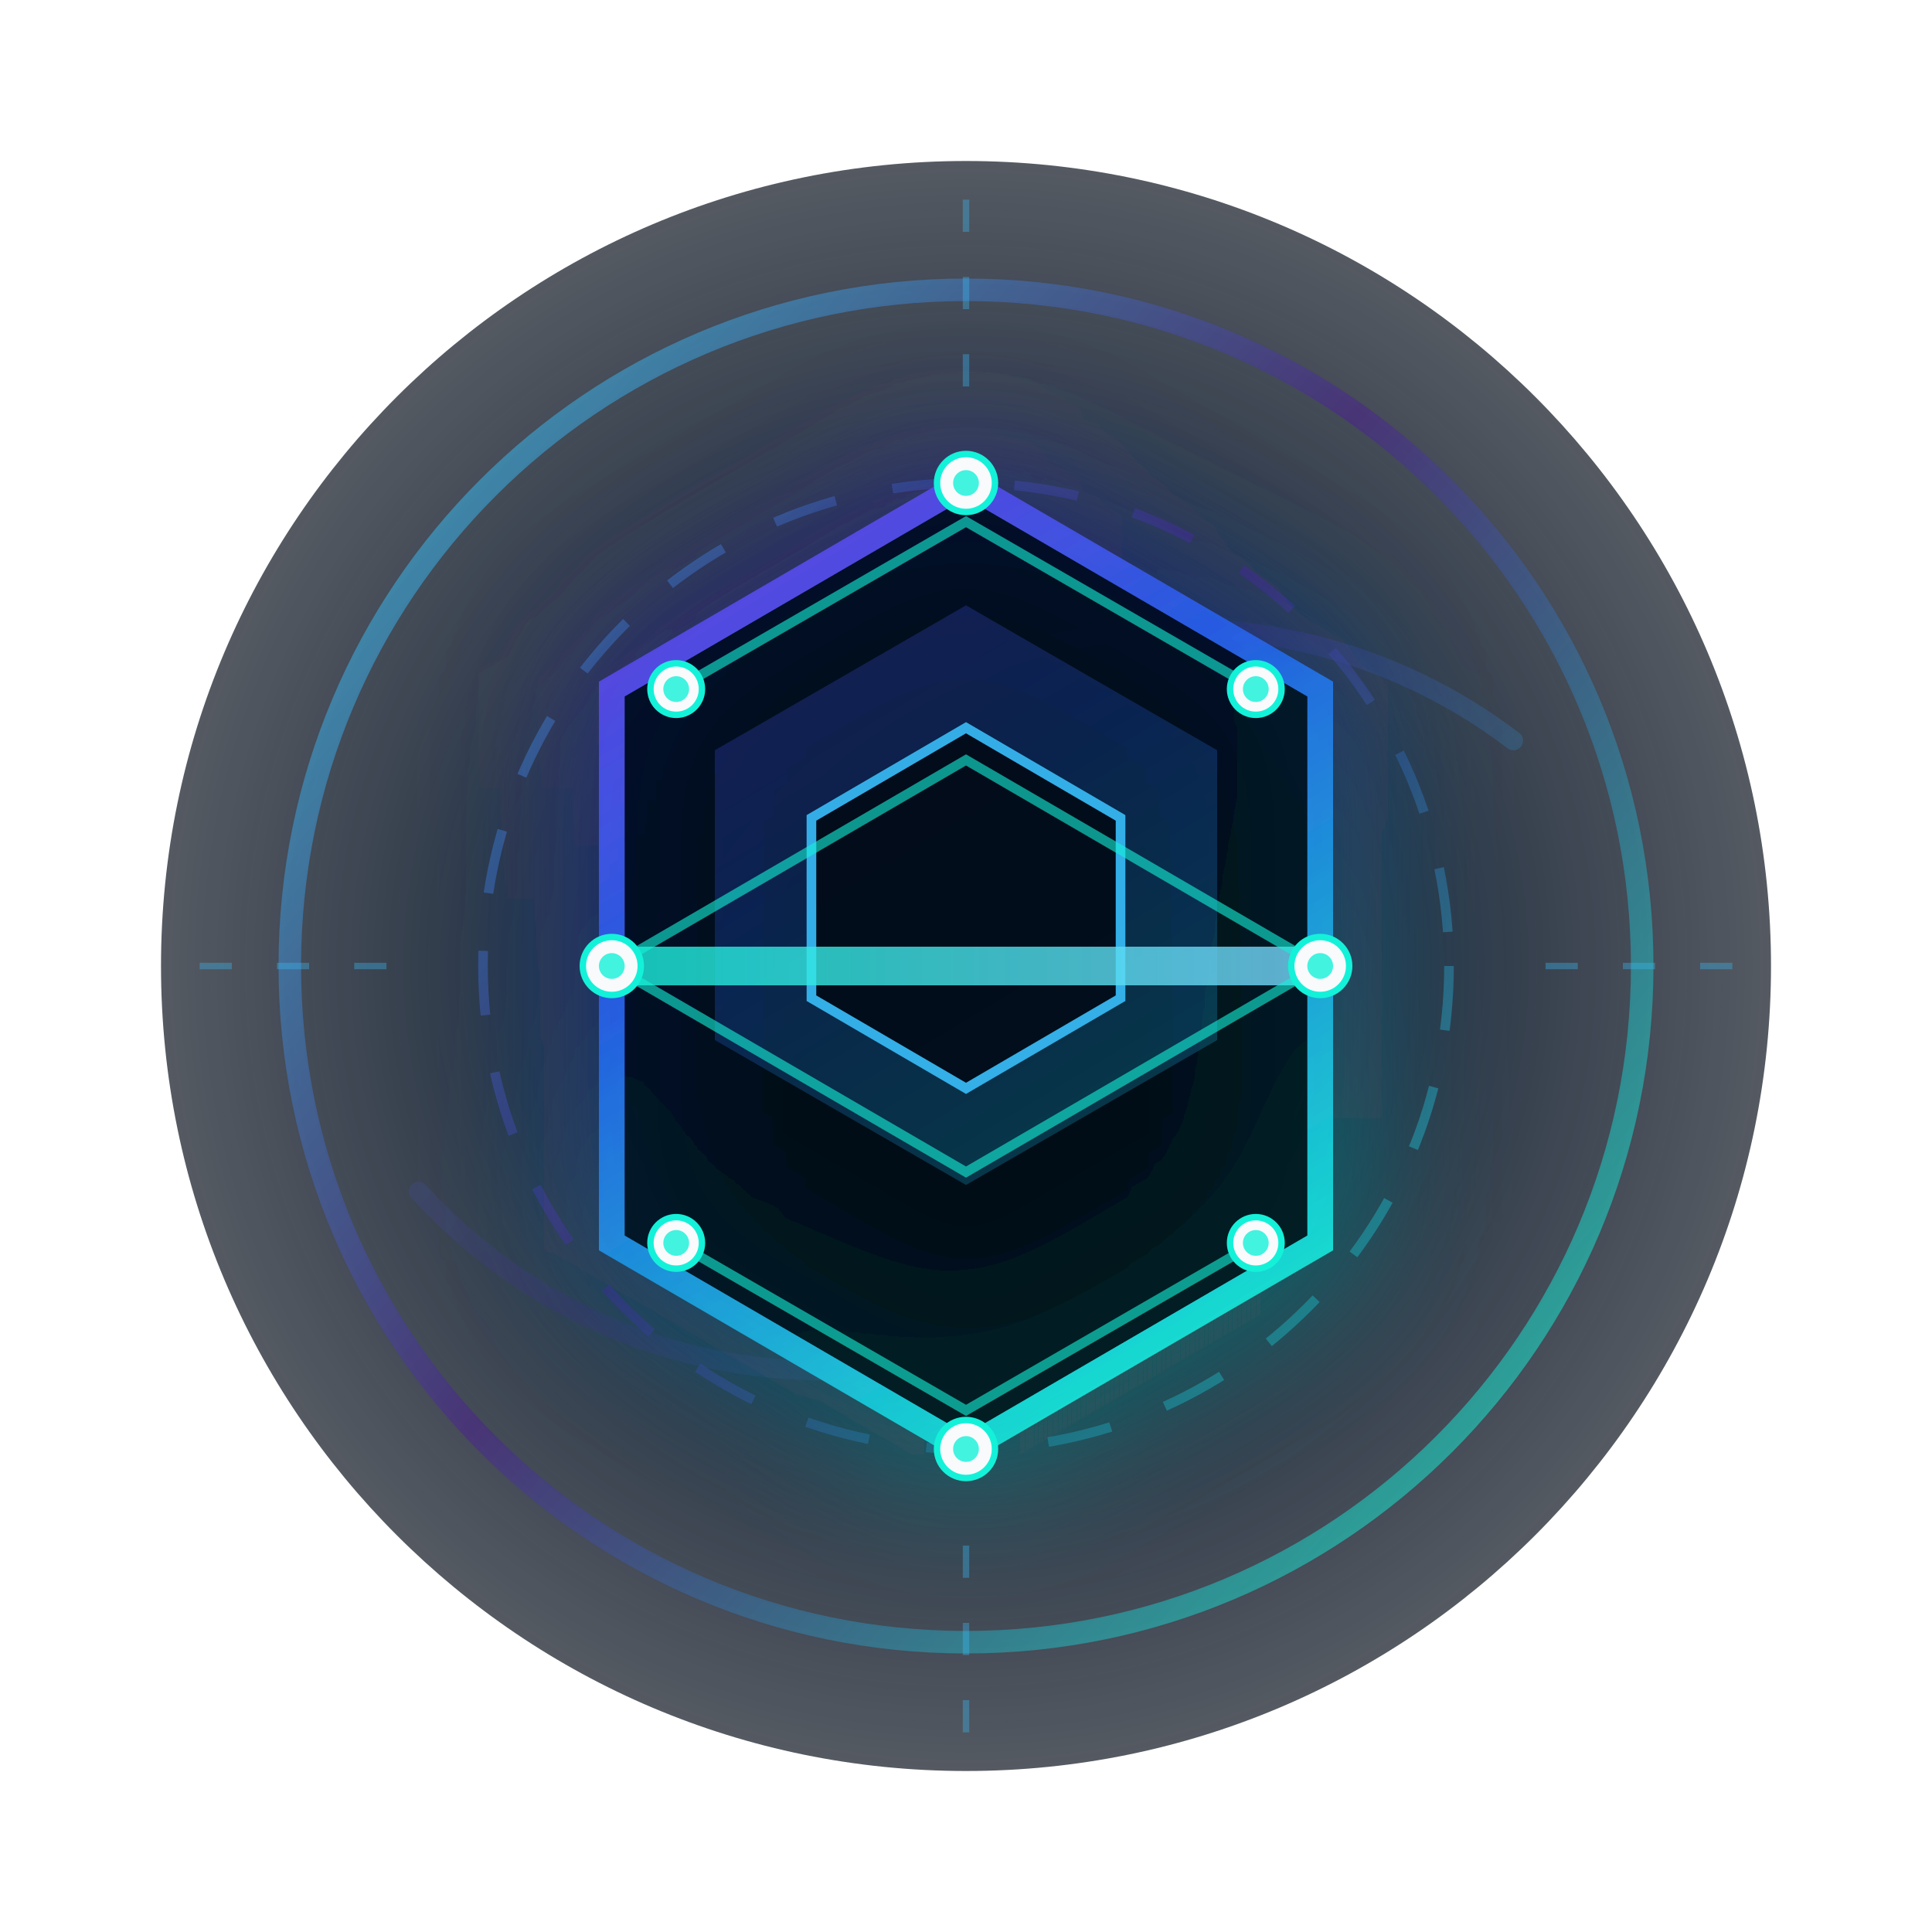
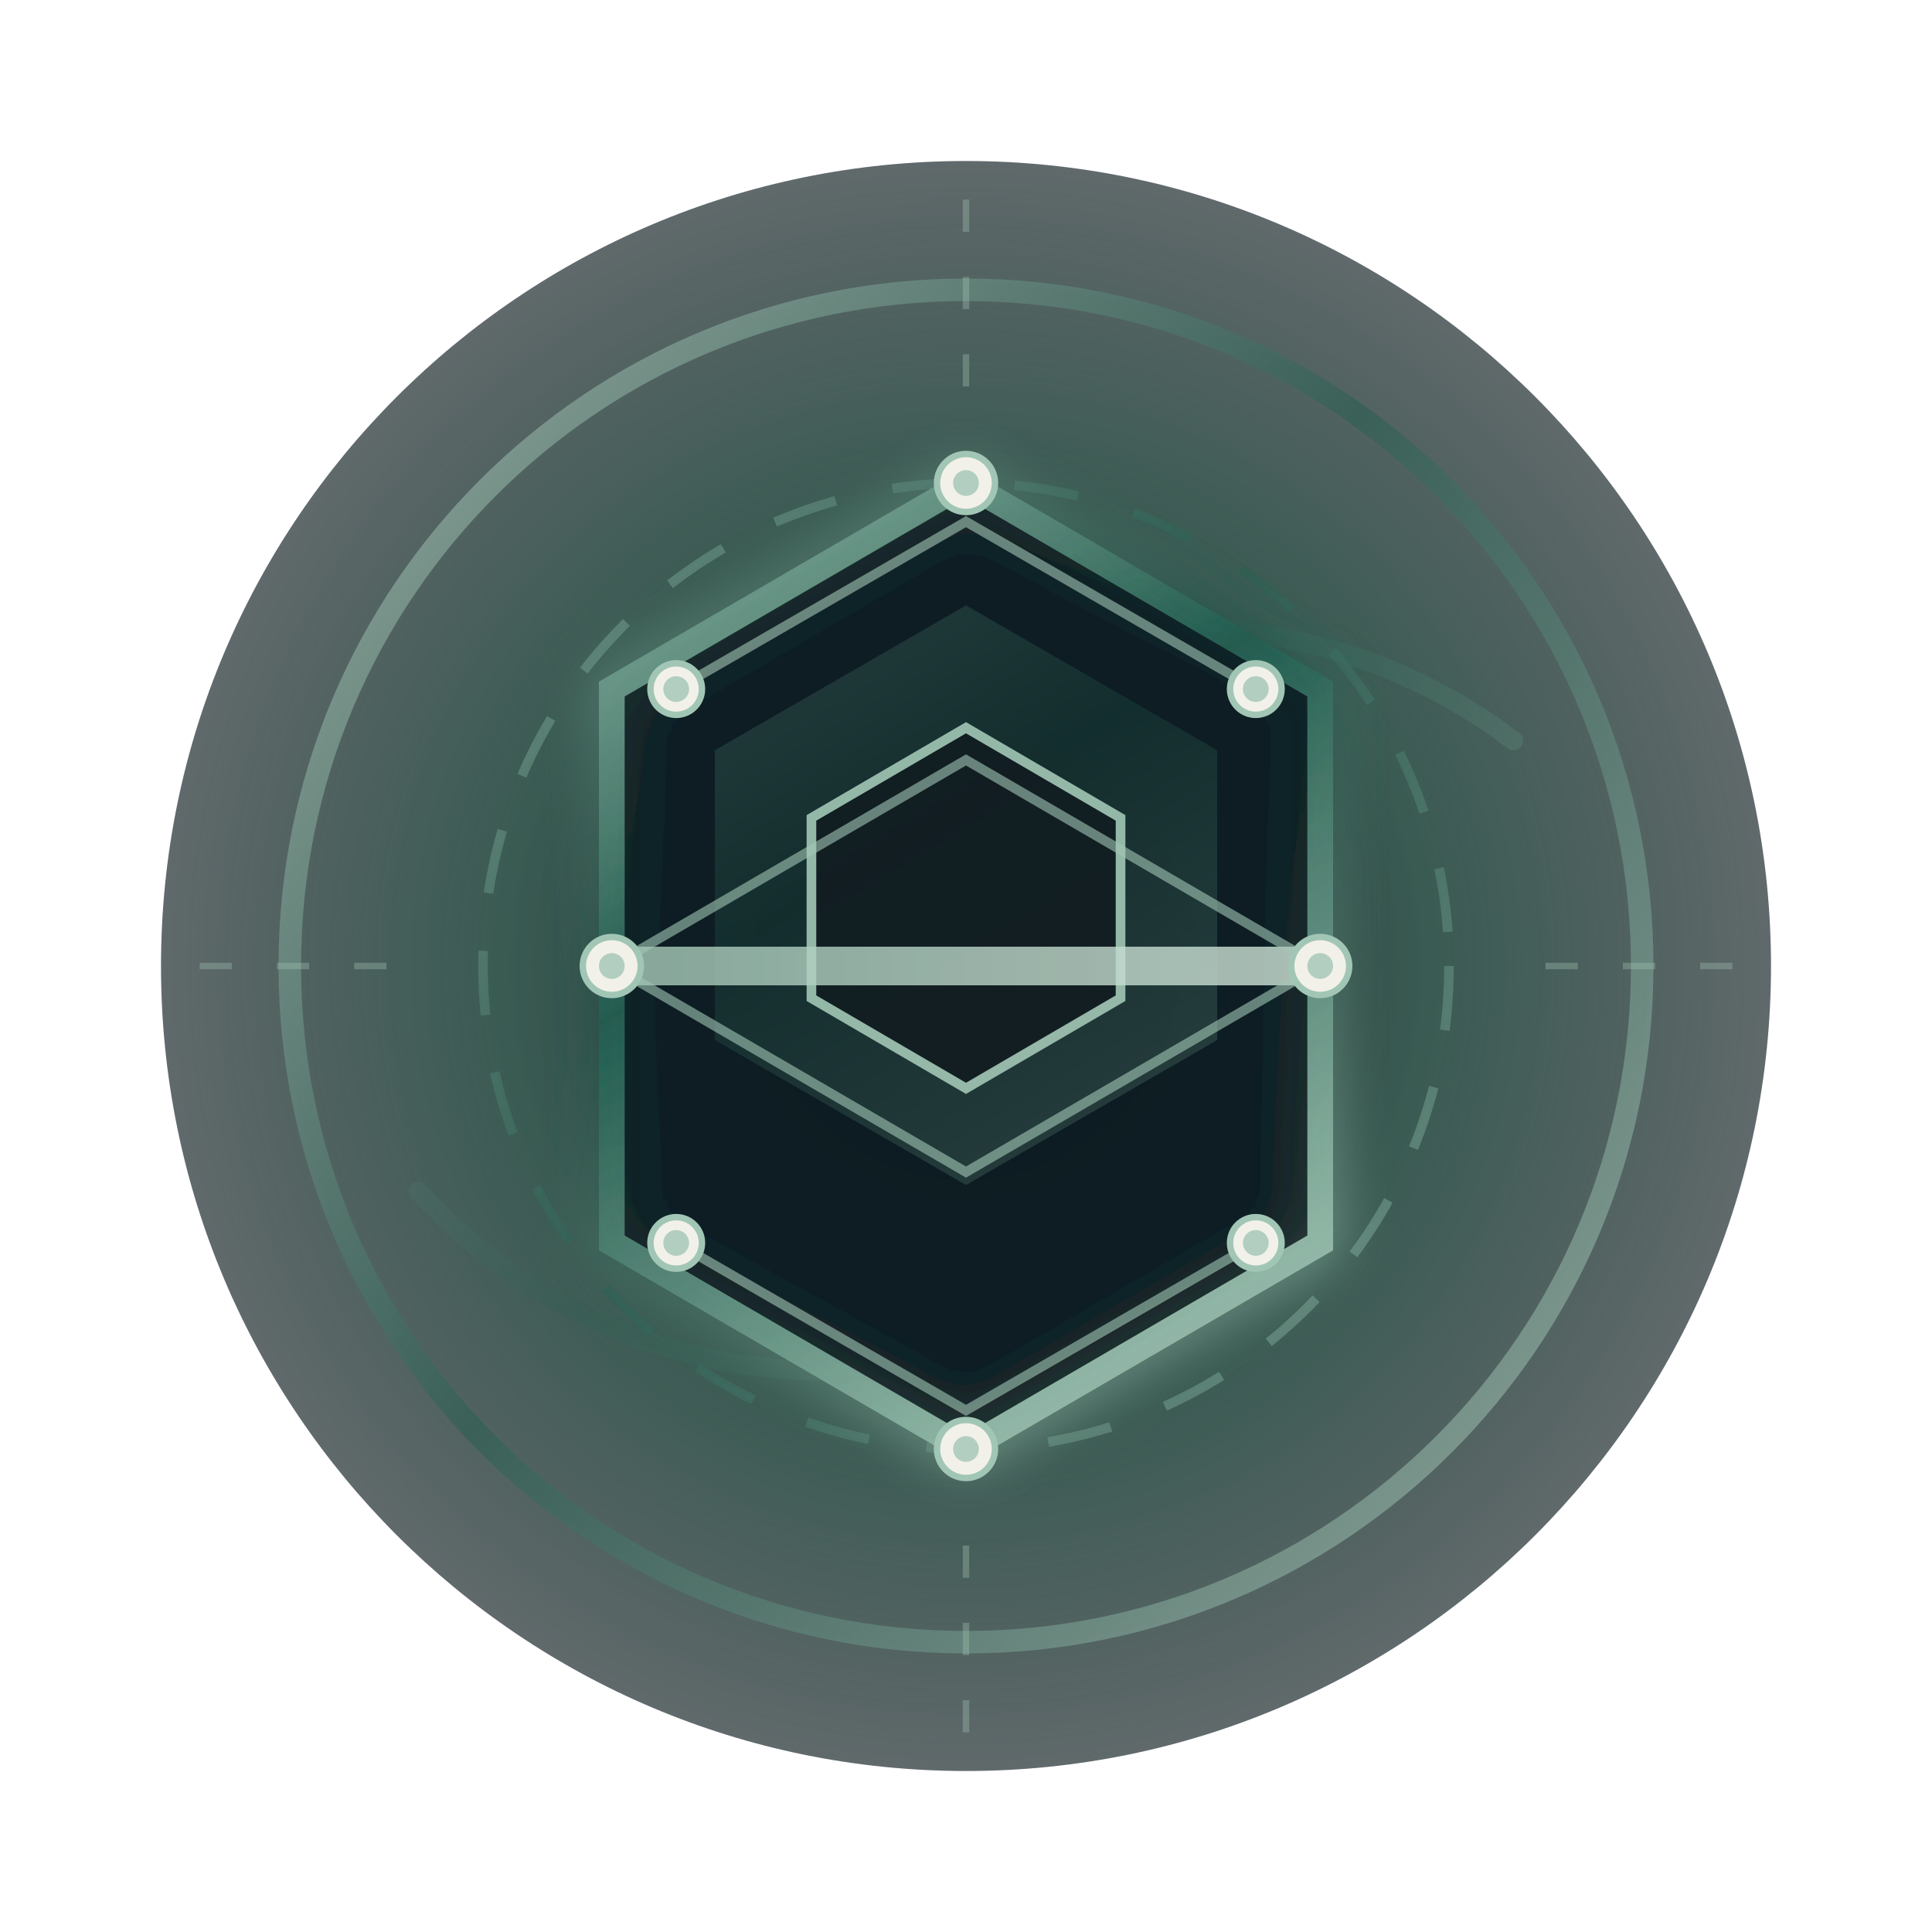
<svg xmlns="http://www.w3.org/2000/svg" width="600" height="600" viewBox="0 0 600 600" fill="none">
  <defs>
    <radialGradient id="repoAura" cx="0" cy="0" r="1" gradientUnits="userSpaceOnUse" gradientTransform="translate(300 300) scale(260)">
-       <stop offset="0" stop-color="#0B1A2F" stop-opacity="0.95" />
-       <stop offset="0.55" stop-color="#051427" stop-opacity="0.85" />
-       <stop offset="1" stop-color="#010813" stop-opacity="0.65" />
+       <stop offset="0" stop-color="#111C20" stop-opacity="0.95" />
+       <stop offset="0.55" stop-color="#173E34" stop-opacity="0.85" />
+       <stop offset="1" stop-color="#111C20" stop-opacity="0.65" />
    </radialGradient>
    <linearGradient id="repoArc" x1="140" y1="160" x2="460" y2="440" gradientUnits="userSpaceOnUse">
-       <stop stop-color="#38BDF8" />
-       <stop offset="0.45" stop-color="#4C1D95" />
-       <stop offset="1" stop-color="#14F1D9" />
+       <stop stop-color="#A2C6B5" />
+       <stop offset="0.45" stop-color="#245E50" />
+       <stop offset="1" stop-color="#A2C6B5" />
    </linearGradient>
    <linearGradient id="repoPrism" x1="210" y1="120" x2="390" y2="420" gradientUnits="userSpaceOnUse">
-       <stop stop-color="#7C3AED" />
-       <stop offset="0.45" stop-color="#2563EB" />
-       <stop offset="1" stop-color="#14F1D9" />
+       <stop stop-color="#A2C6B5" />
+       <stop offset="0.45" stop-color="#245E50" />
+       <stop offset="1" stop-color="#A2C6B5" />
    </linearGradient>
    <linearGradient id="repoSignal" x1="180" y1="320" x2="420" y2="320" gradientUnits="userSpaceOnUse">
-       <stop stop-color="#14F1D9" />
-       <stop offset="1" stop-color="#7DD3FC" />
+       <stop stop-color="#A2C6B5" />
+       <stop offset="1" stop-color="#D2E5DA" />
    </linearGradient>
    <filter id="repoSoftGlow" x="-40" y="-40" width="680" height="680" filterUnits="userSpaceOnUse">
-       <feGaussianBlur stdDeviation="24" result="blur" />
+       <feGaussianBlur stdDeviation="8" result="blur" />
      <feMerge>
        <feMergeNode in="blur" />
        <feMergeNode in="SourceGraphic" />
      </feMerge>
    </filter>
  </defs>
  <rect width="600" height="600" rx="40" fill="transparent" />
  <circle cx="300" cy="300" r="250" fill="url(#repoAura)" />
  <g stroke="url(#repoArc)" stroke-opacity="0.5">
    <circle cx="300" cy="300" r="210" stroke-width="7" />
    <circle cx="300" cy="300" r="150" stroke-width="3" stroke-dasharray="20 18" />
    <path d="M210 300A170 170 0 0 1 470 230" stroke-width="6" stroke-linecap="round" opacity="0.65" />
    <path d="M390 360A170 170 0 0 1 130 370" stroke-width="6" stroke-linecap="round" opacity="0.4" />
  </g>
  <g filter="url(#repoSoftGlow)">
-     <path d="M300 150L410 214v172L300 450 190 386V214l110-64z" fill="#030A16" stroke="url(#repoPrism)" stroke-width="8" opacity="0.9" />
+     <path d="M300 150L410 214v172L300 450 190 386V214l110-64z" fill="#111C20" stroke="url(#repoPrism)" stroke-width="8" opacity="0.9" />
  </g>
  <path d="M300 188l78 45v90l-78 45-78-45v-90l78-45z" fill="url(#repoPrism)" opacity="0.25" />
-   <path d="M300 226l48 28v56l-48 28-48-28v-56l48-28z" fill="#010A16" stroke="#38BDF8" stroke-width="3" opacity="0.9" />
+   <path d="M300 226l48 28v56l-48 28-48-28v-56l48-28z" fill="#111C20" stroke="#A2C6B5" stroke-width="3" opacity="0.9" />
  <path d="M190 300h220" stroke="url(#repoSignal)" stroke-width="12" stroke-linecap="round" opacity="0.8" />
-   <g stroke="#14F1D9" stroke-width="3" stroke-linecap="round" opacity="0.6">
+   <g stroke="#A2C6B5" stroke-width="3" stroke-linecap="round" opacity="0.6">
    <path d="M210 214l90-52 90 52" />
    <path d="M210 386l90 52 90-52" />
    <path d="M190 300l110-64 110 64" />
    <path d="M190 300l110 64 110-64" />
  </g>
-   <g fill="#F8FAFC" stroke="#14F1D9" stroke-width="2">
+   <g fill="#F2F1E9" stroke="#A2C6B5" stroke-width="2">
    <circle cx="190" cy="300" r="9" />
    <circle cx="410" cy="300" r="9" />
    <circle cx="210" cy="214" r="8" />
    <circle cx="390" cy="214" r="8" />
    <circle cx="210" cy="386" r="8" />
    <circle cx="390" cy="386" r="8" />
    <circle cx="300" cy="150" r="9" />
    <circle cx="300" cy="450" r="9" />
  </g>
-   <g fill="#14F1D9" opacity="0.8">
+   <g fill="#A2C6B5" opacity="0.8">
    <circle cx="190" cy="300" r="4" />
    <circle cx="410" cy="300" r="4" />
    <circle cx="210" cy="214" r="4" />
    <circle cx="390" cy="214" r="4" />
    <circle cx="210" cy="386" r="4" />
    <circle cx="390" cy="386" r="4" />
    <circle cx="300" cy="150" r="4" />
    <circle cx="300" cy="450" r="4" />
  </g>
-   <g stroke="#38BDF8" stroke-dasharray="10 14" stroke-width="2" opacity="0.35">
+   <g stroke="#A2C6B5" stroke-dasharray="10 14" stroke-width="2" opacity="0.35">
    <path d="M300 120V60" />
    <path d="M480 300H540" />
    <path d="M300 480V540" />
    <path d="M120 300H60" />
  </g>
</svg>
